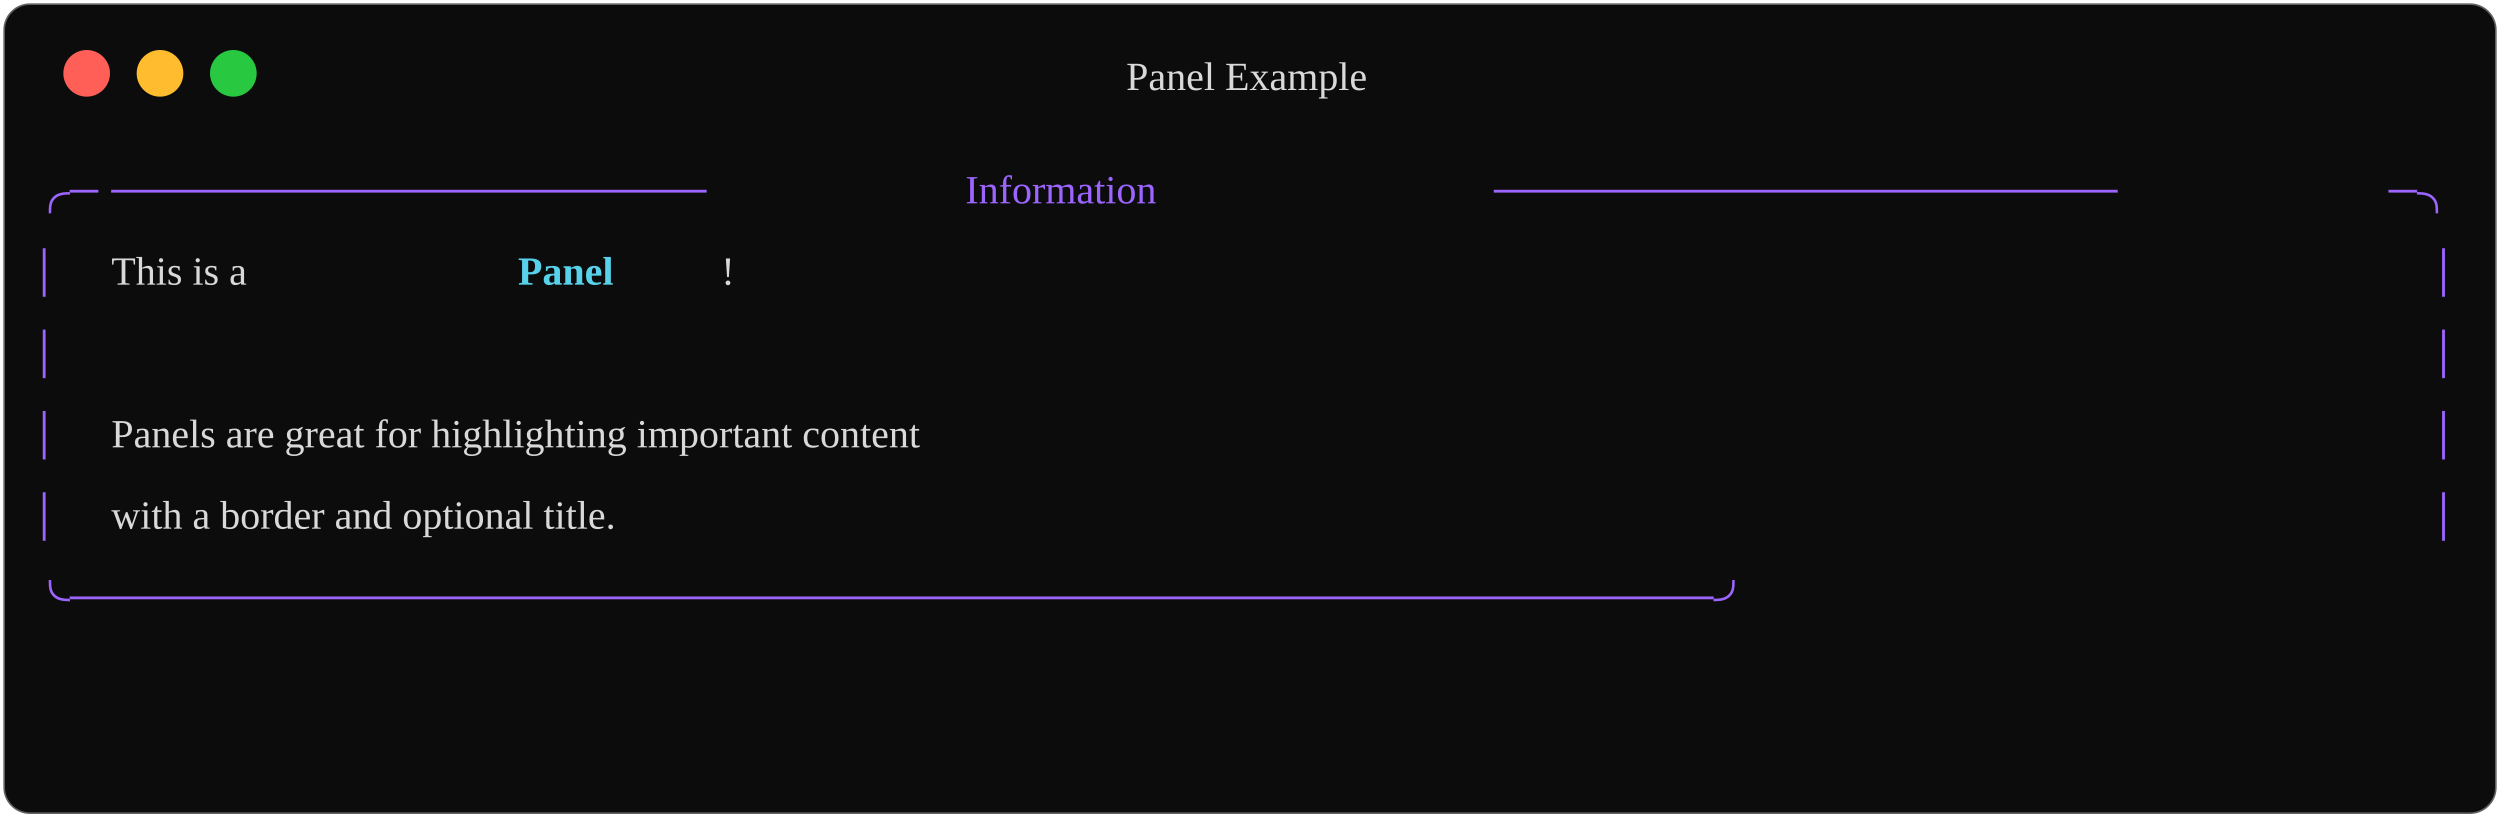
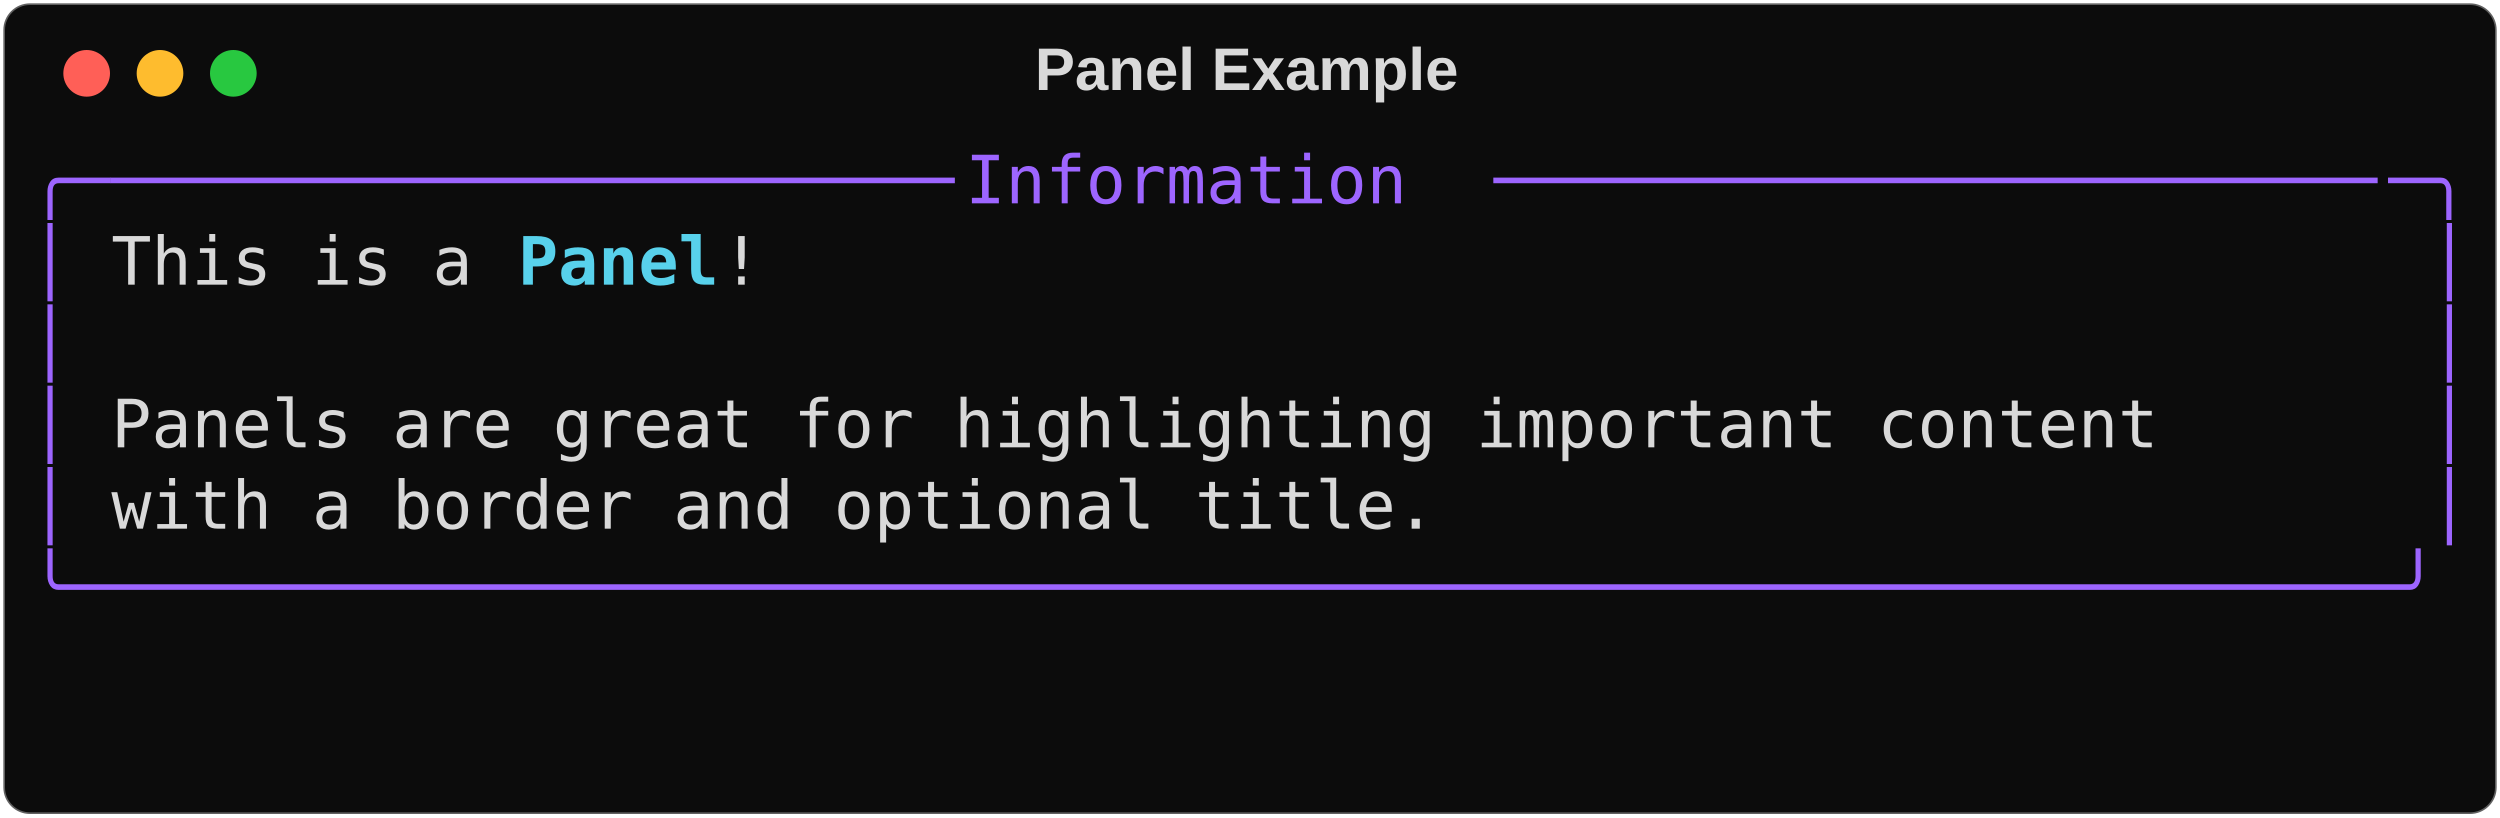
<svg xmlns="http://www.w3.org/2000/svg" class="rich-terminal" viewBox="0 0 750 245.2">
  <style>

-     @font-face {{
+     @font-face {
        font-family: "Fira Code";
        src: local("FiraCode-Regular"),
                url("https://cdnjs.cloudflare.com/ajax/libs/firacode/6.2.0/woff2/FiraCode-Regular.woff2") format("woff2"),
                url("https://cdnjs.cloudflare.com/ajax/libs/firacode/6.2.0/woff/FiraCode-Regular.woff") format("woff");
        font-style: normal;
        font-weight: 400;
-     }}
-     @font-face {{
+     }
+     @font-face {
        font-family: "Fira Code";
        src: local("FiraCode-Bold"),
                url("https://cdnjs.cloudflare.com/ajax/libs/firacode/6.2.0/woff2/FiraCode-Bold.woff2") format("woff2"),
                url("https://cdnjs.cloudflare.com/ajax/libs/firacode/6.2.0/woff/FiraCode-Bold.woff") format("woff");
        font-style: bold;
        font-weight: 700;
-     }}
+     }

-     .terminal-917755116-matrix {{
+     .terminal-917755116-matrix {
        font-family: Fira Code, monospace;
        font-size: 20px;
        line-height: 24.4px;
        font-variant-east-asian: full-width;
-     }}
+     }

-     .terminal-917755116-title {{
+     .terminal-917755116-title {
        font-size: 18px;
        font-weight: bold;
        font-family: arial;
-     }}
+     }

    .terminal-917755116-r1 { fill: #9d65ff }
.terminal-917755116-r2 { fill: #d9d9d9 }
.terminal-917755116-r3 { fill: #58d1eb;font-weight: bold }
    </style>
  <defs>
    <clipPath id="terminal-917755116-clip-terminal">
      <rect x="0" y="0" width="731" height="194.2" />
    </clipPath>
    <clipPath id="terminal-917755116-line-0">
      <rect x="0" y="1.5" width="732" height="24.65" />
    </clipPath>
    <clipPath id="terminal-917755116-line-1">
      <rect x="0" y="25.9" width="732" height="24.65" />
    </clipPath>
    <clipPath id="terminal-917755116-line-2">
      <rect x="0" y="50.3" width="732" height="24.65" />
    </clipPath>
    <clipPath id="terminal-917755116-line-3">
      <rect x="0" y="74.7" width="732" height="24.65" />
    </clipPath>
    <clipPath id="terminal-917755116-line-4">
      <rect x="0" y="99.1" width="732" height="24.65" />
    </clipPath>
    <clipPath id="terminal-917755116-line-5">
      <rect x="0" y="123.5" width="732" height="24.65" />
    </clipPath>
    <clipPath id="terminal-917755116-line-6">
      <rect x="0" y="147.9" width="732" height="24.65" />
    </clipPath>
  </defs>
  <rect fill="#0c0c0c" stroke="rgba(255,255,255,0.35)" stroke-width="1" x="1" y="1" width="748" height="243.2" rx="8" />
  <text class="terminal-917755116-title" fill="#d9d9d9" text-anchor="middle" x="374" y="27">Panel Example</text>
  <g transform="translate(26,22)">
    <circle cx="0" cy="0" r="7" fill="#ff5f57" />
    <circle cx="22" cy="0" r="7" fill="#febc2e" />
    <circle cx="44" cy="0" r="7" fill="#28c840" />
  </g>
  <g transform="translate(9, 41)" clip-path="url(#terminal-917755116-clip-terminal)">
    <g class="terminal-917755116-matrix">
-       <text class="terminal-917755116-r1" x="0" y="20" textLength="73.2" clip-path="url(#terminal-917755116-line-0)">╭─</text>
-       <text class="terminal-917755116-r1" x="24.4" y="20" textLength="768.6" clip-path="url(#terminal-917755116-line-0)">─────────────────────</text>
+       <text class="terminal-917755116-r1" x="0" y="20" textLength="24.4" clip-path="url(#terminal-917755116-line-0)">╭─</text>
+       <text class="terminal-917755116-r1" x="24.4" y="20" textLength="256.2" clip-path="url(#terminal-917755116-line-0)">─────────────────────</text>
      <text class="terminal-917755116-r1" x="280.6" y="20" textLength="158.6" clip-path="url(#terminal-917755116-line-0)"> Information </text>
-       <text class="terminal-917755116-r1" x="439.2" y="20" textLength="805.2" clip-path="url(#terminal-917755116-line-0)">──────────────────────</text>
-       <text class="terminal-917755116-r1" x="707.6" y="20" textLength="73.2" clip-path="url(#terminal-917755116-line-0)">─╮</text>
-       <text class="terminal-917755116-r1" x="0" y="44.4" textLength="36.6" clip-path="url(#terminal-917755116-line-1)">│</text>
+       <text class="terminal-917755116-r1" x="439.2" y="20" textLength="268.4" clip-path="url(#terminal-917755116-line-0)">──────────────────────</text>
+       <text class="terminal-917755116-r1" x="707.6" y="20" textLength="24.4" clip-path="url(#terminal-917755116-line-0)">─╮</text>
+       <text class="terminal-917755116-r1" x="0" y="44.4" textLength="12.2" clip-path="url(#terminal-917755116-line-1)">│</text>
      <text class="terminal-917755116-r2" x="24.4" y="44.4" textLength="122" clip-path="url(#terminal-917755116-line-1)">This is a </text>
      <text class="terminal-917755116-r3" x="146.4" y="44.4" textLength="61" clip-path="url(#terminal-917755116-line-1)">Panel</text>
      <text class="terminal-917755116-r2" x="207.4" y="44.4" textLength="12.2" clip-path="url(#terminal-917755116-line-1)">!</text>
-       <text class="terminal-917755116-r1" x="719.8" y="44.4" textLength="36.6" clip-path="url(#terminal-917755116-line-1)">│</text>
-       <text class="terminal-917755116-r1" x="0" y="68.8" textLength="36.6" clip-path="url(#terminal-917755116-line-2)">│</text>
-       <text class="terminal-917755116-r1" x="719.8" y="68.8" textLength="36.6" clip-path="url(#terminal-917755116-line-2)">│</text>
-       <text class="terminal-917755116-r1" x="0" y="93.2" textLength="36.6" clip-path="url(#terminal-917755116-line-3)">│</text>
+       <text class="terminal-917755116-r1" x="719.8" y="44.4" textLength="12.2" clip-path="url(#terminal-917755116-line-1)">│</text>
+       <text class="terminal-917755116-r1" x="0" y="68.8" textLength="12.2" clip-path="url(#terminal-917755116-line-2)">│</text>
+       <text class="terminal-917755116-r1" x="719.8" y="68.8" textLength="12.2" clip-path="url(#terminal-917755116-line-2)">│</text>
+       <text class="terminal-917755116-r1" x="0" y="93.2" textLength="12.2" clip-path="url(#terminal-917755116-line-3)">│</text>
      <text class="terminal-917755116-r2" x="24.4" y="93.2" textLength="622.2" clip-path="url(#terminal-917755116-line-3)">Panels are great for highlighting important content</text>
-       <text class="terminal-917755116-r1" x="719.8" y="93.2" textLength="36.6" clip-path="url(#terminal-917755116-line-3)">│</text>
-       <text class="terminal-917755116-r1" x="0" y="117.6" textLength="36.6" clip-path="url(#terminal-917755116-line-4)">│</text>
+       <text class="terminal-917755116-r1" x="719.8" y="93.2" textLength="12.2" clip-path="url(#terminal-917755116-line-3)">│</text>
+       <text class="terminal-917755116-r1" x="0" y="117.6" textLength="12.2" clip-path="url(#terminal-917755116-line-4)">│</text>
      <text class="terminal-917755116-r2" x="24.4" y="117.6" textLength="402.6" clip-path="url(#terminal-917755116-line-4)">with a border and optional title.</text>
-       <text class="terminal-917755116-r1" x="719.8" y="117.6" textLength="36.6" clip-path="url(#terminal-917755116-line-4)">│</text>
-       <text class="terminal-917755116-r1" x="0" y="142" textLength="2196" clip-path="url(#terminal-917755116-line-5)">╰──────────────────────────────────────────────────────────╯</text>
+       <text class="terminal-917755116-r1" x="719.8" y="117.6" textLength="12.2" clip-path="url(#terminal-917755116-line-4)">│</text>
+       <text class="terminal-917755116-r1" x="0" y="142" textLength="732" clip-path="url(#terminal-917755116-line-5)">╰──────────────────────────────────────────────────────────╯</text>
    </g>
  </g>
</svg>
